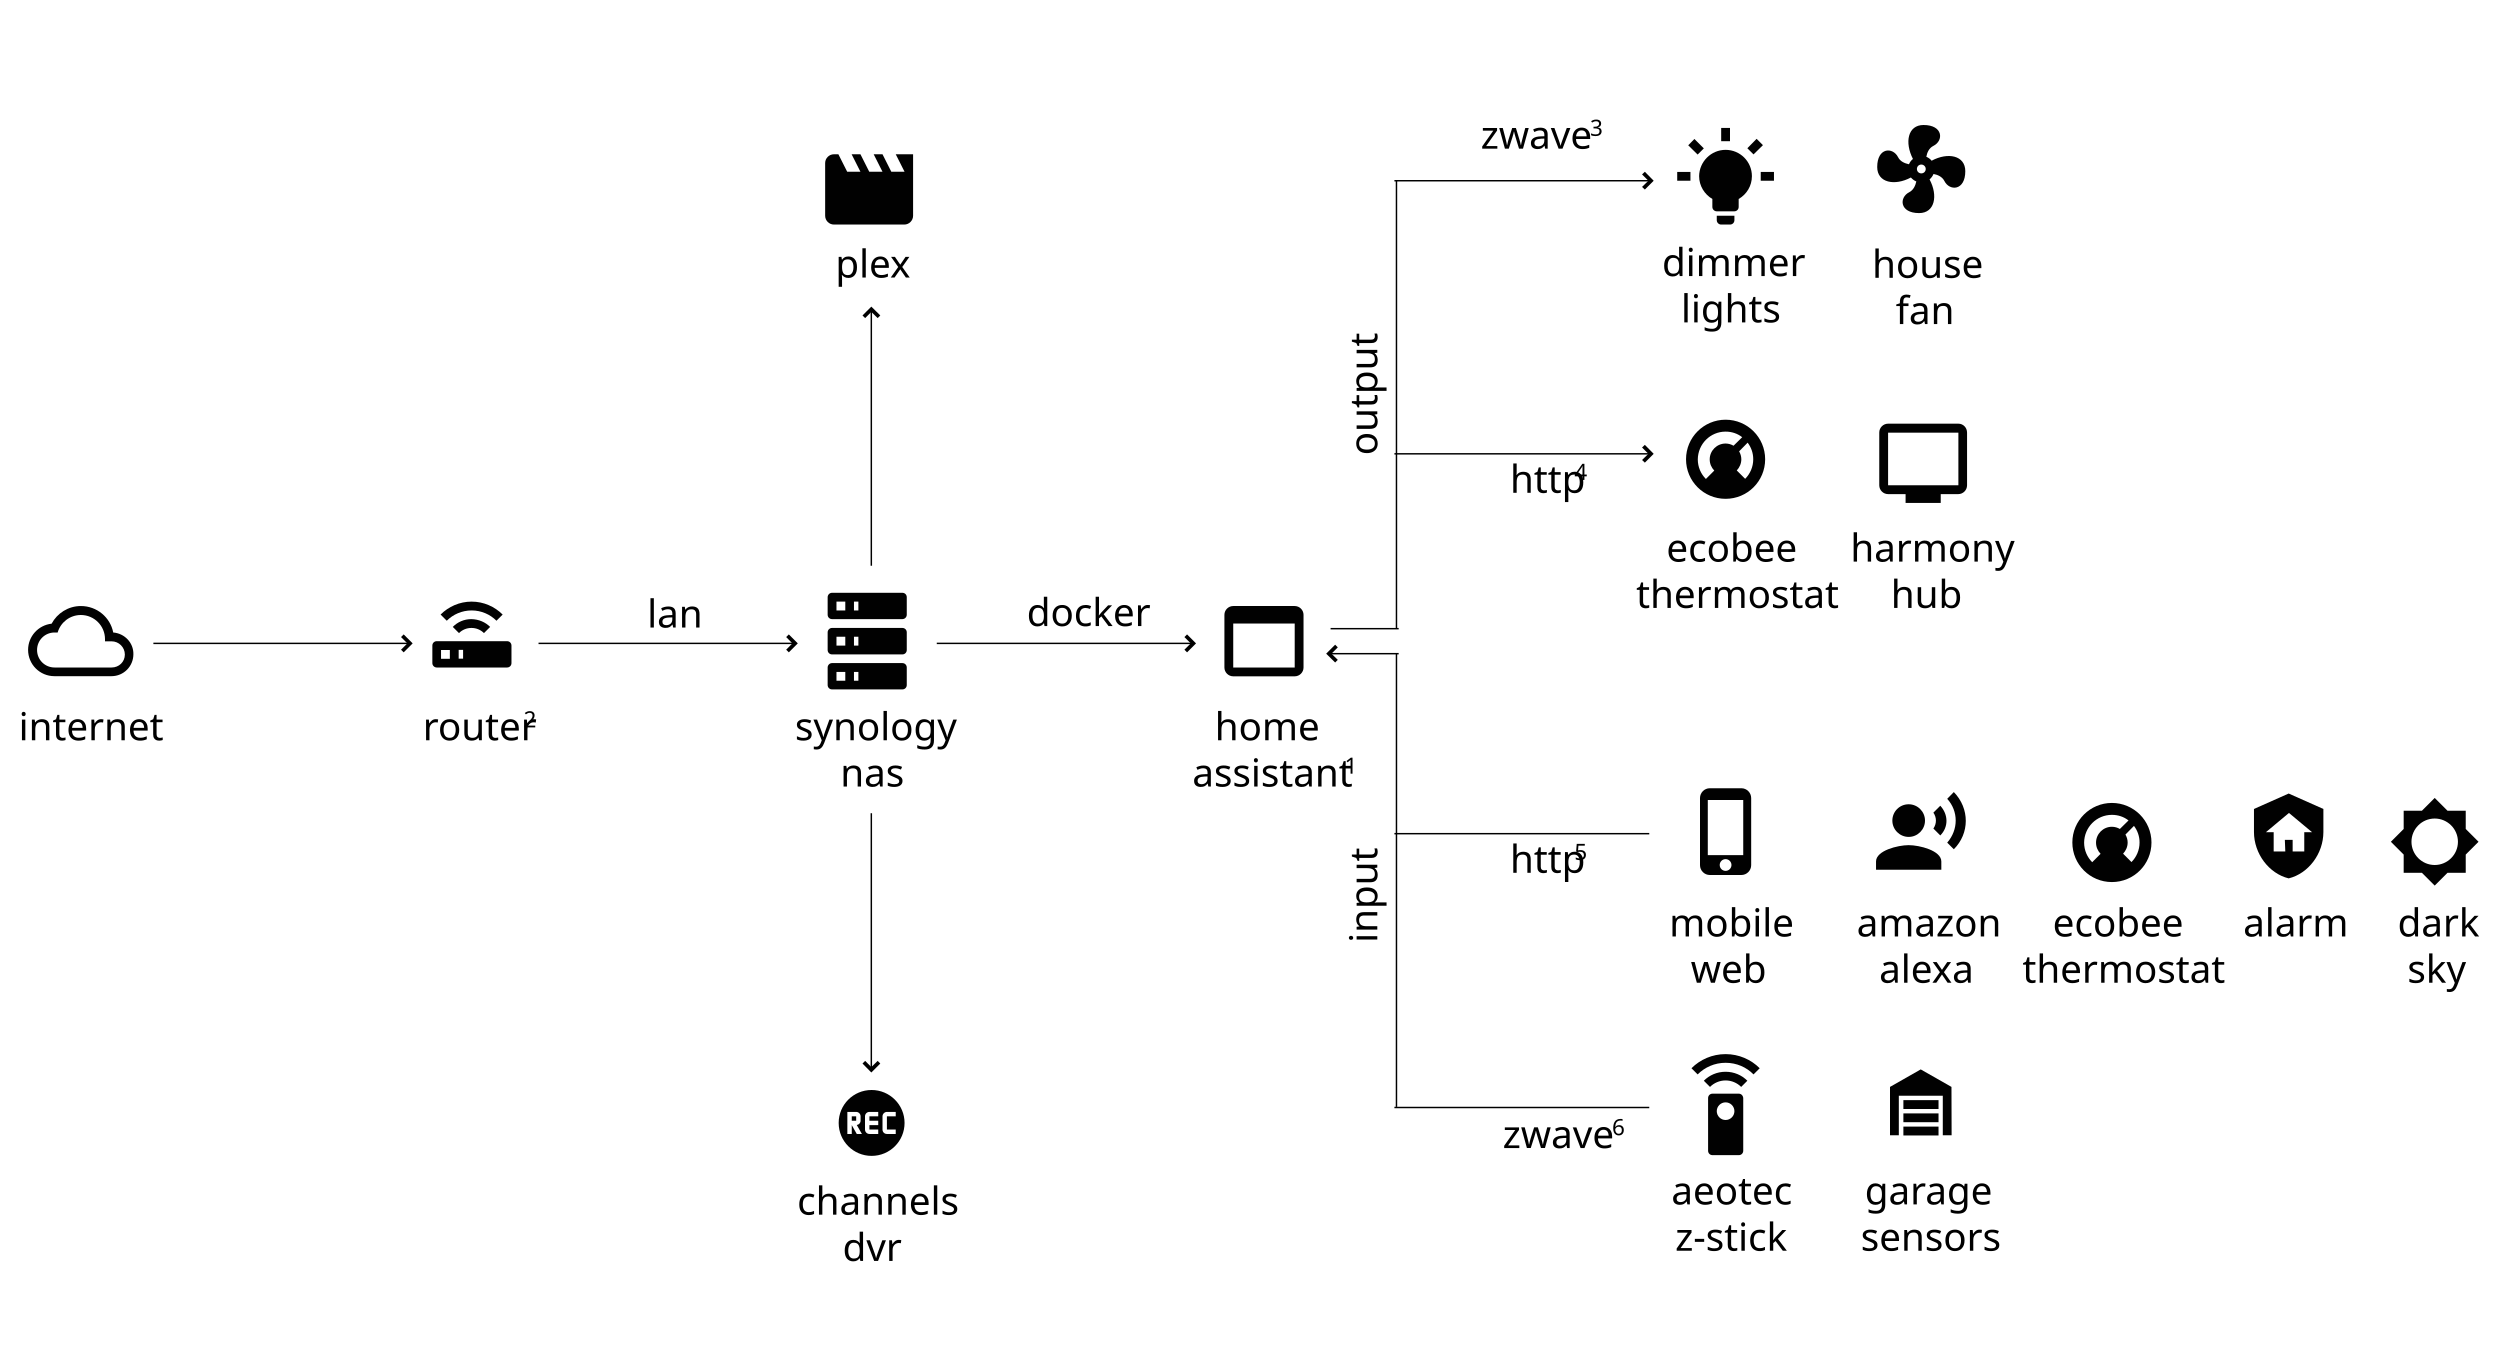
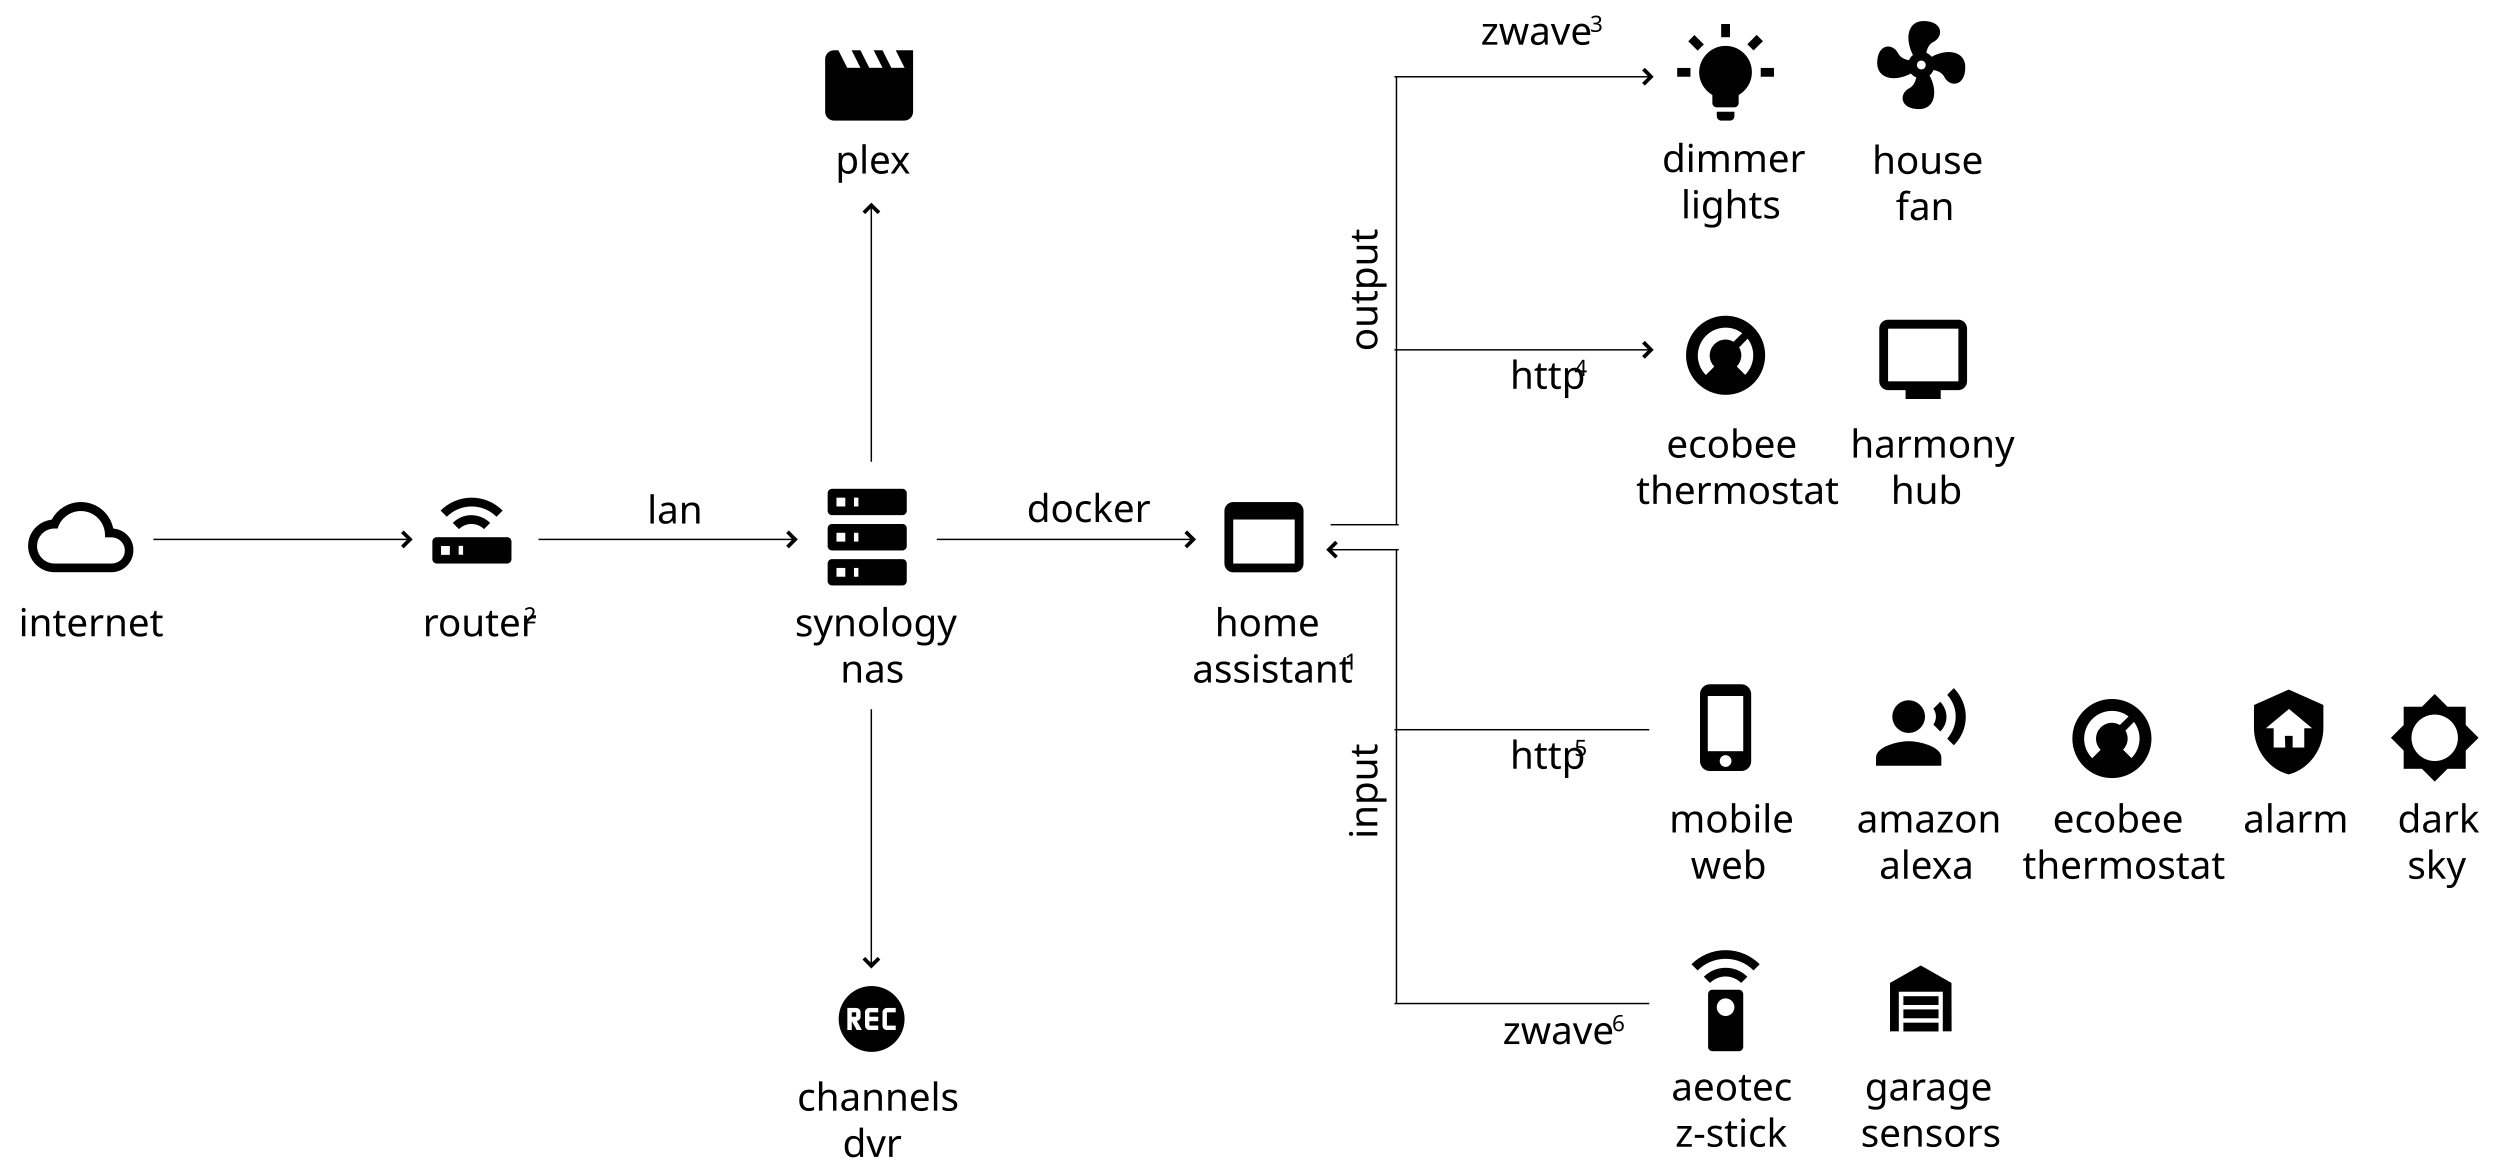
- <svg xmlns="http://www.w3.org/2000/svg" version="1.1" id="Layer_1" x="0px" y="0px" viewBox="0 0 1700 928.8" style="enable-background:new 0 0 1700 928.8;" xml:space="preserve">
+ <svg xmlns="http://www.w3.org/2000/svg" version="1.1" id="Layer_1" x="0px" y="0px" viewBox="0 0 1700 797.7" style="enable-background:new 0 0 1700 797.7;" xml:space="preserve">
  <style type="text/css">
	.st0{fill:#010101;}
	.st1{fill:none;stroke:#000000;}
	.st2{font-family:'ArialMT';}
	.st3{font-size:26.227px;}
+ 	.st4{font-size:15.29px;}
</style>
-   <path class="st0" d="M565.8,403.1h47.8c1.7,0,3,1.3,3,3V418c0,1.6-1.3,3-3,3h-47.8c-1.7,0-3-1.3-3-3v-11.9  C562.8,404.5,564.1,403.1,565.8,403.1 M565.8,427h47.8c1.7,0,3,1.3,3,3v12c0,1.7-1.3,3-3,3h-47.8c-1.7,0-3-1.3-3-3v-12  C562.8,428.4,564.1,427,565.8,427 M565.8,450.9h47.8c1.7,0,3,1.3,3,3v11.9c0,1.7-1.3,3-3,3h-47.8c-1.7,0-3-1.3-3-3v-11.9  C562.8,452.3,564.1,450.9,565.8,450.9 M580.7,415.1h3v-6h-3V415.1 M580.7,439h3v-6h-3V439 M580.7,462.9h3v-6h-3V462.9 M568.8,409.1  v6h6v-6H568.8 M568.8,433v6h6v-6H568.8 M568.8,456.9v6h6v-6H568.8z" />
-   <path class="st0" d="M297,436h47.8c1.7,0,3,1.3,3,3v11.9c0,1.7-1.3,3-3,3H297c-1.6,0-3-1.3-3-3V439C294,437.3,295.3,436,297,436   M311.9,447.9h3v-6h-3V447.9 M299.9,442v6h6v-6H299.9 M341.8,417.9l-4.2,4.2c-4.3-4.3-10.3-7-16.9-7s-12.6,2.7-16.9,7l-4.2-4.2  c5.4-5.4,12.9-8.8,21.1-8.8S336.4,412.5,341.8,417.9 M333.3,426.3l-4.2,4.2c-2.2-2.2-5.2-3.5-8.5-3.5s-6.3,1.3-8.5,3.5l-4.2-4.2  c3.2-3.3,7.7-5.3,12.6-5.3C325.6,421.1,330.1,423.1,333.3,426.3z" />
-   <path class="st0" d="M880.4,412.1c3.3,0,6,2.7,6,6v35.8c0,3.3-2.7,6-6,6h-41.8c-3.3,0-6-2.7-6-6v-35.8c0-3.3,2.7-6,6-6H880.4   M880.4,453.9V424h-41.8v29.9H880.4z" />
+   <path class="st0" d="M565.8,332.4h47.8c1.7,0,3,1.3,3,3v11.9c0,1.6-1.3,3-3,3h-47.8c-1.7,0-3-1.3-3-3v-11.9  C562.8,333.8,564.1,332.4,565.8,332.4 M565.8,356.3h47.8c1.7,0,3,1.3,3,3v12c0,1.7-1.3,3-3,3h-47.8c-1.7,0-3-1.3-3-3v-12  C562.8,357.7,564.1,356.3,565.8,356.3 M565.8,380.2h47.8c1.7,0,3,1.3,3,3v11.9c0,1.7-1.3,3-3,3h-47.8c-1.7,0-3-1.3-3-3v-11.9  C562.8,381.6,564.1,380.2,565.8,380.2 M580.7,344.4h3v-6h-3V344.4 M580.7,368.3h3v-6h-3V368.3 M580.7,392.2h3v-6h-3V392.2   M568.8,338.4v6h6v-6H568.8 M568.8,362.3v6h6v-6H568.8 M568.8,386.2v6h6v-6H568.8z" />
+   <path class="st0" d="M297,365.3h47.8c1.7,0,3,1.3,3,3v11.9c0,1.7-1.3,3-3,3H297c-1.6,0-3-1.3-3-3v-11.9  C294,366.6,295.3,365.3,297,365.3 M311.9,377.2h3v-6h-3V377.2 M299.9,371.3v6h6v-6H299.9 M341.8,347.2l-4.2,4.2  c-4.3-4.3-10.3-7-16.9-7s-12.6,2.7-16.9,7l-4.2-4.2c5.4-5.4,12.9-8.8,21.1-8.8S336.4,341.8,341.8,347.2 M333.3,355.6l-4.2,4.2  c-2.2-2.2-5.2-3.5-8.5-3.5s-6.3,1.3-8.5,3.5l-4.2-4.2c3.2-3.3,7.7-5.3,12.6-5.3C325.6,350.4,330.1,352.4,333.3,355.6z" />
+   <path class="st0" d="M880.4,341.4c3.3,0,6,2.7,6,6v35.8c0,3.3-2.7,6-6,6h-41.8c-3.3,0-6-2.7-6-6v-35.8c0-3.3,2.7-6,6-6H880.4   M880.4,383.2v-29.9h-41.8v29.9H880.4z" />
  <g>
-     <line class="st1" x1="366.2" y1="437.5" x2="539.4" y2="437.5" />
-     <polygon points="536.4,443.6 534.6,441.8 538.8,437.5 534.6,433.2 536.4,431.4 542.5,437.5  " />
+     <line class="st1" x1="366.2" y1="366.8" x2="539.4" y2="366.8" />
+     <polygon points="536.4,372.9 534.6,371.1 538.8,366.8 534.6,362.5 536.4,360.7 542.5,366.8  " />
  </g>
  <g>
-     <line class="st1" x1="637" y1="437.5" x2="810.3" y2="437.5" />
-     <polygon points="807.2,443.6 805.4,441.8 809.7,437.5 805.4,433.2 807.2,431.4 813.3,437.5  " />
+     <line class="st1" x1="637" y1="366.8" x2="810.3" y2="366.8" />
+     <polygon points="807.2,372.9 805.4,371.1 809.7,366.8 805.4,362.5 807.2,360.7 813.3,366.8  " />
  </g>
  <g>
-     <line class="st1" x1="592.5" y1="553" x2="592.5" y2="726.2" />
-     <polygon points="586.5,723.2 588.3,721.4 592.5,725.6 596.8,721.4 598.6,723.2 592.5,729.3  " />
+     <line class="st1" x1="592.5" y1="482.3" x2="592.5" y2="655.5" />
+     <polygon points="586.5,652.5 588.3,650.7 592.5,654.9 596.8,650.7 598.6,652.5 592.5,658.6  " />
  </g>
  <g>
-     <line class="st1" x1="592.5" y1="384.7" x2="592.5" y2="211.5" />
-     <polygon points="598.6,214.5 596.8,216.3 592.5,212.1 588.3,216.3 586.5,214.5 592.5,208.5  " />
+     <line class="st1" x1="592.5" y1="314" x2="592.5" y2="140.8" />
+     <polygon points="598.6,143.8 596.8,145.6 592.5,141.4 588.3,145.6 586.5,143.8 592.5,137.8  " />
  </g>
  <g>
-     <line class="st1" x1="948.2" y1="122.9" x2="1121.5" y2="122.9" />
-     <polygon points="1118.5,128.9 1116.6,127.1 1120.9,122.9 1116.6,118.6 1118.5,116.8 1124.5,122.9  " />
+     <line class="st1" x1="948.2" y1="52.2" x2="1121.5" y2="52.2" />
+     <polygon points="1118.5,58.2 1116.6,56.4 1120.9,52.2 1116.6,47.9 1118.5,46.1 1124.5,52.2  " />
  </g>
  <g>
-     <line class="st1" x1="948.2" y1="308.6" x2="1121.5" y2="308.6" />
-     <polygon points="1118.5,314.6 1116.6,312.8 1120.9,308.6 1116.6,304.3 1118.5,302.5 1124.5,308.6  " />
+     <line class="st1" x1="948.2" y1="237.9" x2="1121.5" y2="237.9" />
+     <polygon points="1118.5,243.9 1116.6,242.1 1120.9,237.9 1116.6,233.6 1118.5,231.8 1124.5,237.9  " />
  </g>
-   <text transform="matrix(1 0 0 1 440.0865 426.7062)" class="st2 st3">lan</text>
+   <text transform="matrix(1 0 0 1 440.0865 355.9804)" class="st2 st3">lan</text>
  <g>
-     <line class="st1" x1="104.3" y1="437.5" x2="277.6" y2="437.5" />
-     <polygon points="274.5,443.6 272.7,441.8 277,437.5 272.7,433.2 274.5,431.4 280.6,437.5  " />
+     <line class="st1" x1="104.3" y1="366.8" x2="277.6" y2="366.8" />
+     <polygon points="274.5,372.9 272.7,371.1 277,366.8 272.7,362.5 274.5,360.7 280.6,366.8  " />
  </g>
-   <text transform="matrix(1 0 0 1 540.5406 503.3761)" class="st2 st3">synology</text>
-   <text transform="matrix(1 0 0 1 571.3971 534.8488)" class="st2 st3">nas</text>
-   <text transform="matrix(1 0 0 1 826.0455 503.3761)" class="st2 st3">home</text>
-   <text transform="matrix(1 0 0 1 810.7809 534.8488)" class="st2 st3">assistant</text>
-   <text transform="matrix(0.583 0 0 0.583 914.2794 526.1154)" class="st2 st3">1</text>
-   <path class="st0" d="M1306.5,111.9c-1.7,0-3,1.3-3,3s1.3,3,3,3s3-1.3,3-3S1308.1,111.9,1306.5,111.9 M1308,85  c13.4,0,13.8,10.7,6.7,14.2c-3,1.5-4.3,4.6-4.8,7.4c1.4,0.6,2.7,1.5,3.6,2.7c11.1-6,22.9-3.6,22.9,7.1c0,13.4-10.7,13.7-14.2,6.7  c-1.5-3-4.7-4.3-7.4-4.8c-0.6,1.4-1.5,2.7-2.7,3.7c5.9,11,3.6,22.9-7.1,22.9c-13.4,0-13.7-10.7-6.7-14.2c2.9-1.5,4.2-4.6,4.8-7.3  c-1.5-0.6-2.7-1.6-3.7-2.7c-11,5.9-22.9,3.6-22.9-7.1c0-13.4,10.6-13.8,14.2-6.7c1.5,3,4.6,4.2,7.4,4.8c0.6-1.4,1.5-2.7,2.7-3.6  C1295,96.8,1297.3,85,1308,85z" />
-   <path class="st0" d="M1297.9,546.9c6.1,0,11.1,5,11.1,11.1s-5,11.1-11.1,11.1s-11.1-5-11.1-11.1S1291.7,546.9,1297.9,546.9   M1297.9,574.7c7.4,0,22.2,3.7,22.2,11.1v5.6h-44.4v-5.6C1275.7,578.4,1290.5,574.7,1297.9,574.7 M1319.4,547.9  c5.6,6.1,5.6,14.6,0,20.2l-4.7-4.7c2.3-3.3,2.3-7.5,0-10.8L1319.4,547.9 M1328.6,538.6c10.9,11.2,10.8,28.1,0,38.9l-4.5-4.5  c7.7-8.8,7.7-21.4,0-29.8L1328.6,538.6z" />
-   <path class="st0" d="M1327.1,772h-6v-26.9h-29.9V772h-6v-32.9l20.9-11.9l20.9,11.9L1327.1,772 M1294.3,748.1h23.9v6h-23.9V748.1   M1294.3,757.1h23.9v6h-23.9V757.1 M1318.2,766.1v6h-23.9v-6H1318.2z" />
-   <text transform="matrix(1 0 0 1 1268.064 819.005)" class="st2 st3">garage</text>
-   <text transform="matrix(1 0 0 1 1265.31 850.4777)" class="st2 st3">sensors</text>
-   <text transform="matrix(1 0 0 1 1273.028 188.9117)" class="st2 st3">house</text>
-   <text transform="matrix(1 0 0 1 1289.065 220.3873)" class="st2 st3">fan</text>
-   <text transform="matrix(1 0 0 1 1262.554 636.796)" class="st2 st3">amazon</text>
-   <text transform="matrix(1 0 0 1 1277.841 668.2706)" class="st2 st3">alexa</text>
-   <text transform="matrix(1 0 0 1 287.4967 503.3761)" class="st2 st3">router</text>
-   <text transform="matrix(0.583 0 0 0.583 356.0089 494.6427)" class="st2 st3">2</text>
-   <text transform="matrix(1 0 0 1 12.6881 503.3761)" class="st2 st3">internet</text>
-   <text transform="matrix(1 0 0 1 1006.882 101.1129)" class="st2 st3">zwave</text>
-   <text transform="matrix(0.583 0 0 0.583 1081.222 92.3795)" class="st2 st3">3</text>
-   <text transform="matrix(1 0 0 1 698.2213 425.7101)" class="st2 st3">docker</text>
-   <text transform="matrix(1 0 0 1 568.0631 188.736)" class="st2 st3">plex</text>
-   <text transform="matrix(1 0 0 1 542.0778 825.9816)" class="st2 st3">channels</text>
-   <text transform="matrix(1 0 0 1 572.9733 857.4523)" class="st2 st3">dvr</text>
-   <text transform="matrix(-4.371139e-08 -1 1 -4.371139e-08 936.5615 309.5582)" class="st2 st3">output</text>
-   <text transform="matrix(1 0 0 1 1026.799 335.1041)" class="st2 st3">http</text>
-   <text transform="matrix(0.583 0 0 0.583 1070.545 326.3707)" class="st2 st3">4</text>
+   <text transform="matrix(1 0 0 1 540.5406 432.6503)" class="st2 st3">synology</text>
+   <text transform="matrix(1 0 0 1 571.3971 464.123)" class="st2 st3">nas</text>
+   <text transform="matrix(1 0 0 1 826.0455 432.6503)" class="st2 st3">home</text>
+   <text transform="matrix(1 0 0 1 810.7809 464.123)" class="st2 st3">assistant</text>
+   <text transform="matrix(1 0 0 1 914.2793 455.3894)" class="st2 st4">1</text>
+   <path class="st0" d="M1306.5,41.2c-1.7,0-3,1.3-3,3s1.3,3,3,3s3-1.3,3-3S1308.1,41.2,1306.5,41.2 M1308,14.3  c13.4,0,13.8,10.7,6.7,14.2c-3,1.5-4.3,4.6-4.8,7.4c1.4,0.6,2.7,1.5,3.6,2.7c11.1-6,22.9-3.6,22.9,7.1c0,13.4-10.7,13.7-14.2,6.7  c-1.5-3-4.7-4.3-7.4-4.8c-0.6,1.4-1.5,2.7-2.7,3.7c5.9,11,3.6,22.9-7.1,22.9c-13.4,0-13.7-10.7-6.7-14.2c2.9-1.5,4.2-4.6,4.8-7.3  c-1.5-0.6-2.7-1.6-3.7-2.7c-11,5.9-22.9,3.6-22.9-7.1c0-13.4,10.6-13.8,14.2-6.7c1.5,3,4.6,4.2,7.4,4.8c0.6-1.4,1.5-2.7,2.7-3.6  C1295,26.1,1297.3,14.3,1308,14.3z" />
+   <path class="st0" d="M1297.9,476.2c6.1,0,11.1,5,11.1,11.1s-5,11.1-11.1,11.1s-11.1-5-11.1-11.1S1291.7,476.2,1297.9,476.2   M1297.9,504c7.4,0,22.2,3.7,22.2,11.1v5.6h-44.4v-5.6C1275.7,507.7,1290.5,504,1297.9,504 M1319.4,477.2c5.6,6.1,5.6,14.6,0,20.2  l-4.7-4.7c2.3-3.3,2.3-7.5,0-10.8L1319.4,477.2 M1328.6,467.9c10.9,11.2,10.8,28.1,0,38.9l-4.5-4.5c7.7-8.8,7.7-21.4,0-29.8  L1328.6,467.9z" />
+   <path class="st0" d="M1327.1,701.3h-6v-26.9h-29.9v26.9h-6v-32.9l20.9-11.9l20.9,11.9L1327.1,701.3 M1294.3,677.4h23.9v6h-23.9  V677.4 M1294.3,686.4h23.9v6h-23.9V686.4 M1318.2,695.4v6h-23.9v-6H1318.2z" />
+   <text transform="matrix(1 0 0 1 1268.064 748.2792)" class="st2 st3">garage</text>
+   <text transform="matrix(1 0 0 1 1265.31 779.7519)" class="st2 st3">sensors</text>
+   <text transform="matrix(1 0 0 1 1273.028 118.1859)" class="st2 st3">house</text>
+   <text transform="matrix(1 0 0 1 1289.065 149.6615)" class="st2 st3">fan</text>
+   <text transform="matrix(1 0 0 1 1262.554 566.0702)" class="st2 st3">amazon</text>
+   <text transform="matrix(1 0 0 1 1277.841 597.5448)" class="st2 st3">alexa</text>
+   <text transform="matrix(1 0 0 1 287.4967 432.6503)" class="st2 st3">router</text>
+   <text transform="matrix(1 0 0 1 356.0088 423.9168)" class="st2 st4">2</text>
+   <text transform="matrix(1 0 0 1 12.6881 432.6503)" class="st2 st3">internet</text>
+   <text transform="matrix(1 0 0 1 1006.882 30.3871)" class="st2 st3">zwave</text>
+   <text transform="matrix(1 0 0 1 1081.222 21.6541)" class="st2 st4">3</text>
+   <text transform="matrix(1 0 0 1 698.2213 354.9843)" class="st2 st3">docker</text>
+   <text transform="matrix(1 0 0 1 568.0631 118.0102)" class="st2 st3">plex</text>
+   <text transform="matrix(1 0 0 1 542.0778 755.2558)" class="st2 st3">channels</text>
+   <text transform="matrix(1 0 0 1 572.9733 786.7264)" class="st2 st3">dvr</text>
+   <text transform="matrix(-4.371139e-08 -1 1 -4.371139e-08 936.5615 238.8324)" class="st2 st3">output</text>
+   <text transform="matrix(1 0 0 1 1026.799 264.3783)" class="st2 st3">http</text>
+   <text transform="matrix(1 0 0 1 1070.545 255.6453)" class="st2 st4">4</text>
  <g>
-     <line class="st1" x1="948.2" y1="566.9" x2="1121.5" y2="566.9" />
+     <line class="st1" x1="948.2" y1="496.2" x2="1121.5" y2="496.2" />
  </g>
-   <text transform="matrix(1 0 0 1 1026.799 593.4855)" class="st2 st3">http</text>
-   <text transform="matrix(0.583 0 0 0.583 1070.545 584.7521)" class="st2 st3">5</text>
-   <path class="st0" d="M75.9,453.9H37.1c-6.6,0-11.9-5.3-11.9-11.9s5.3-11.9,11.9-11.9h2.1c2-6.9,8.3-11.9,15.8-11.9  c9.1,0,16.4,7.4,16.4,16.4v1.5h4.5c4.9,0,9,4,9,9S80.9,453.9,75.9,453.9 M77,430.1c-2-10.3-11.1-18-22-18c-8.6,0-16.1,4.9-19.9,12  c-9,1-16,8.6-16,17.8c0,9.9,8,17.9,17.9,17.9h38.8c8.3,0,14.9-6.7,14.9-14.9C90.9,437.1,84.7,430.7,77,430.1z" />
-   <line class="st1" x1="904.8" y1="427.5" x2="951.1" y2="427.5" />
+   <text transform="matrix(1 0 0 1 1026.799 522.7596)" class="st2 st3">http</text>
+   <text transform="matrix(1 0 0 1 1070.545 514.0261)" class="st2 st4">5</text>
+   <path class="st0" d="M75.9,383.2H37.1c-6.6,0-11.9-5.3-11.9-11.9s5.3-11.9,11.9-11.9h2.1c2-6.9,8.3-11.9,15.8-11.9  c9.1,0,16.4,7.4,16.4,16.4v1.5h4.5c4.9,0,9,4,9,9S80.9,383.2,75.9,383.2 M77,359.4c-2-10.3-11.1-18-22-18c-8.6,0-16.1,4.9-19.9,12  c-9,1-16,8.6-16,17.8c0,9.9,8,17.9,17.9,17.9h38.8c8.3,0,14.9-6.7,14.9-14.9C90.9,366.4,84.7,360,77,359.4z" />
+   <line class="st1" x1="904.8" y1="356.8" x2="951.1" y2="356.8" />
  <g>
-     <line class="st1" x1="904.8" y1="444.5" x2="951.1" y2="444.5" />
-     <polygon points="907.9,438.4 909.7,440.2 905.4,444.5 909.7,448.7 907.9,450.5 901.8,444.5  " />
+     <line class="st1" x1="904.8" y1="373.8" x2="951.1" y2="373.8" />
+     <polygon points="907.9,367.7 909.7,369.5 905.4,373.8 909.7,378 907.9,379.8 901.8,373.8  " />
  </g>
-   <line class="st1" x1="949.6" y1="427.5" x2="949.6" y2="122.4" />
-   <line class="st1" x1="948.2" y1="753.1" x2="1121.5" y2="753.1" />
-   <text transform="matrix(1 0 0 1 1021.818 780.671)" class="st2 st3">zwave</text>
-   <text transform="matrix(0.583 0 0 0.583 1096.157 771.9376)" class="st2 st3">6</text>
-   <text transform="matrix(-4.371139e-08 -1 1 -4.371139e-08 936.5615 641.1256)" class="st2 st3">input</text>
-   <line class="st1" x1="949.6" y1="752.7" x2="949.6" y2="444.5" />
-   <path class="st0" d="M1173.4,101.9c9.9,0,17.9,8,17.9,17.9c0,6.6-3.6,12.4-9,15.5v5.4c0,1.7-1.3,3-3,3h-11.9c-1.6,0-3-1.3-3-3v-5.4  c-5.3-3.1-9-8.9-9-15.5C1155.5,110,1163.5,101.9,1173.4,101.9 M1179.4,146.7v3c0,1.7-1.3,3-3,3h-6c-1.6,0-3-1.3-3-3v-3H1179.4   M1197.3,116.9h9v6h-9V116.9 M1140.5,116.9h9v6h-9V116.9 M1176.4,87v9h-6v-9H1176.4 M1152.2,94.5l6.4,6.4l-4.2,4.2l-6.4-6.3  L1152.2,94.5 M1188.2,100.8l6.3-6.4l4.3,4.3l-6.4,6.3L1188.2,100.8z" />
-   <path class="st0" d="M1186.7,325.6l-5.7-5.7c1.9-2,3.1-4.7,3.1-7.6c0-2-0.6-3.8-1.5-5.4l5.8-5.9c2.4,3.2,3.8,7,3.8,11.3  C1192.2,317.5,1190.1,322.2,1186.7,325.6 M1173.4,293.5c4.2,0,8.1,1.3,11.3,3.8l-5.9,5.8c-1.5-0.9-3.4-1.5-5.4-1.5  c-5.9,0-10.8,4.8-10.8,10.8c0,3,1.2,5.6,3.1,7.6l-5.7,5.7c-3.4-3.4-5.5-8.1-5.5-13.3C1154.6,301.9,1163,293.5,1173.4,293.5   M1173.4,285.4c-14.8,0-26.9,12-26.9,26.9s12,26.9,26.9,26.9s26.9-12,26.9-26.9S1188.2,285.4,1173.4,285.4z" />
-   <path class="st0" d="M1185.4,581.5h-24.1V544h24.1 M1173.4,592.2c-2.2,0-4-1.8-4-4s1.8-4,4-4s4,1.8,4,4S1175.6,592.2,1173.4,592.2   M1184.1,536h-21.4c-3.7,0-6.7,3-6.7,6.7v45.6c0,3.7,3,6.7,6.7,6.7h21.4c3.7,0,6.7-3,6.7-6.7v-45.6  C1190.8,539,1187.8,536,1184.1,536z" />
-   <text transform="matrix(1 0 0 1 1130.189 187.7389)" class="st2 st3">dimmer</text>
-   <text transform="matrix(1 0 0 1 1143.079 219.2135)" class="st2 st3">lights</text>
-   <text transform="matrix(1 0 0 1 1133.138 381.899)" class="st2 st3">ecobee</text>
-   <text transform="matrix(1 0 0 1 1112.579 413.3746)" class="st2 st3">thermostat</text>
-   <text transform="matrix(1 0 0 1 1135.058 636.796)" class="st2 st3">mobile</text>
-   <text transform="matrix(1 0 0 1 1149.704 668.2706)" class="st2 st3">web</text>
-   <text transform="matrix(1 0 0 1 1136.51 819.007)" class="st2 st3">aeotec</text>
-   <text transform="matrix(1 0 0 1 1139.122 850.4835)" class="st2 st3">z-stick</text>
-   <path class="st0" d="M1173.4,716.8c-9.1,0-17.3,3.7-23.2,9.6l4.2,4.2c4.9-4.9,11.6-7.9,19-7.9c7.5,0,14.2,3,19,7.9l4.2-4.2  C1190.7,720.5,1182.5,716.8,1173.4,716.8 M1158.6,734.9l4.2,4.2c2.7-2.7,6.5-4.4,10.6-4.4s7.9,1.7,10.6,4.4l4.2-4.2  c-3.8-3.8-9-6.1-14.8-6.1S1162.4,731.1,1158.6,734.9 M1173.4,761.6c-3.3,0-6-2.7-6-6s2.7-6,6-6s6,2.7,6,6S1176.7,761.6,1173.4,761.6   M1182.4,743.7h-17.9c-1.7,0-3,1.3-3,3v35.8c0,1.7,1.3,3,3,3h17.9c1.7,0,3-1.3,3-3v-35.8C1185.3,745,1184,743.7,1182.4,743.7z" />
-   <path class="st0" d="M1449.4,586.2l-5.7-5.7c1.9-2,3.1-4.7,3.1-7.6c0-2-0.6-3.8-1.5-5.4l5.8-5.9c2.4,3.2,3.8,7,3.8,11.3  C1454.9,578.1,1452.8,582.8,1449.4,586.2 M1436.1,554.1c4.2,0,8.1,1.3,11.3,3.8l-5.9,5.8c-1.5-0.9-3.4-1.5-5.4-1.5  c-5.9,0-10.8,4.8-10.8,10.8c0,3,1.2,5.6,3.1,7.6l-5.7,5.7c-3.4-3.4-5.5-8.1-5.5-13.3C1417.3,562.5,1425.7,554.1,1436.1,554.1   M1436.1,546c-14.8,0-26.9,12-26.9,26.9s12,26.9,26.9,26.9s26.9-12,26.9-26.9S1450.9,546,1436.1,546z" />
-   <text transform="matrix(1 0 0 1 1395.832 636.796)" class="st2 st3">ecobee</text>
-   <text transform="matrix(1 0 0 1 1375.266 668.2667)" class="st2 st3">thermostat</text>
-   <path class="st0" d="M1331.7,330h-47.8v-35.8h47.8 M1331.7,288.1h-47.8c-3.3,0-6,2.7-6,6V330c0,3.3,2.7,6,6,6h11.9v6h23.9v-6h11.9  c3.3,0,6-2.7,6-6v-35.8C1337.6,290.8,1335,288.1,1331.7,288.1z" />
-   <text transform="matrix(1 0 0 1 1258.247 381.899)" class="st2 st3">harmony</text>
-   <text transform="matrix(1 0 0 1 1285.762 413.3746)" class="st2 st3">hub</text>
-   <text transform="matrix(1 0 0 1 1525.384 636.796)" class="st2 st3">alarm</text>
-   <path class="st0" d="M1553.7,571.1h5.3v7.9h7.9v-13.1h5.3l-15.7-13.1l-15.7,13.1h5.3V579h7.9L1553.7,571.1 M1556.3,539.6l23.6,10.5  v15.7c0,14.6-10.1,28.2-23.6,31.5c-13.5-3.3-23.6-16.9-23.6-31.5v-15.7L1556.3,539.6z" />
-   <text transform="matrix(1 0 0 1 1630.369 636.796)" class="st2 st3">dark</text>
-   <text transform="matrix(1 0 0 1 1637.006 668.2706)" class="st2 st3">sky</text>
-   <path class="st0" d="M1655.6,588.2c-8.7,0-15.8-7.1-15.8-15.8s7.1-15.8,15.8-15.8c8.7,0,15.8,7.1,15.8,15.8  S1664.3,588.2,1655.6,588.2 M1676.7,581.1l8.7-8.7l-8.7-8.7v-12.4h-12.4l-8.7-8.7l-8.7,8.7h-12.4v12.4l-8.7,8.7l8.7,8.7v12.4h12.4  l8.7,8.7l8.7-8.7h12.4V581.1z" />
-   <path class="st0" d="M609.1,104.9l6,11.9h-9l-6-11.9h-6l6,11.9h-9l-6-11.9h-6l6,11.9h-9l-6-11.9h-3c-3.3,0-6,2.7-6,6v35.8  c0,3.3,2.7,6,6,6h47.8c3.3,0,6-2.7,6-6v-41.8C620.9,104.9,609.1,104.9,609.1,104.9z" />
-   <path class="st0" d="M592.7,741.2c-12.4,0-22.4,10-22.4,22.4s10,22.4,22.4,22.4s22.4-10,22.4-22.4  C615.1,751.2,605,741.2,592.7,741.2 M576.2,756.1h6c1.6,0,3,1.3,3,3v3c0,1.5-1.1,2.7-2.6,2.9l3.5,6.1h-3.5l-3.4-6v6h-3 M591.2,756.1  h6v3h-6v3h6v3h-6v3h6v3h-6c-1.6,0-3-1.3-3-3v-9C588.2,757.5,589.5,756.1,591.2,756.1 M603.1,756.1h6v3h-6v9h6v3h-6c-1.7,0-3-1.3-3-3  v-9C600.1,757.5,601.5,756.1,603.1,756.1 M579.2,759.1v3h3v-3" />
+   <line class="st1" x1="949.6" y1="356.8" x2="949.6" y2="51.7" />
+   <line class="st1" x1="948.2" y1="682.4" x2="1121.5" y2="682.4" />
+   <text transform="matrix(1 0 0 1 1021.818 709.9452)" class="st2 st3">zwave</text>
+   <text transform="matrix(1 0 0 1 1096.157 701.2117)" class="st2 st4">6</text>
+   <text transform="matrix(-4.371139e-08 -1 1 -4.371139e-08 936.5615 570.3998)" class="st2 st3">input</text>
+   <line class="st1" x1="949.6" y1="682" x2="949.6" y2="373.8" />
+   <path class="st0" d="M1173.4,31.2c9.9,0,17.9,8,17.9,17.9c0,6.6-3.6,12.4-9,15.5V70c0,1.7-1.3,3-3,3h-11.9c-1.6,0-3-1.3-3-3v-5.4  c-5.3-3.1-9-8.9-9-15.5C1155.5,39.3,1163.5,31.2,1173.4,31.2 M1179.4,76v3c0,1.7-1.3,3-3,3h-6c-1.6,0-3-1.3-3-3v-3H1179.4   M1197.3,46.2h9v6h-9V46.2 M1140.5,46.2h9v6h-9V46.2 M1176.4,16.3v9h-6v-9H1176.4 M1152.2,23.8l6.4,6.4l-4.2,4.2l-6.4-6.3  L1152.2,23.8 M1188.2,30.1l6.3-6.4l4.3,4.3l-6.4,6.3L1188.2,30.1z" />
+   <path class="st0" d="M1186.7,254.9l-5.7-5.7c1.9-2,3.1-4.7,3.1-7.6c0-2-0.6-3.8-1.5-5.4l5.8-5.9c2.4,3.2,3.8,7,3.8,11.3  C1192.2,246.8,1190.1,251.5,1186.7,254.9 M1173.4,222.8c4.2,0,8.1,1.3,11.3,3.8l-5.9,5.8c-1.5-0.9-3.4-1.5-5.4-1.5  c-5.9,0-10.8,4.8-10.8,10.8c0,3,1.2,5.6,3.1,7.6l-5.7,5.7c-3.4-3.4-5.5-8.1-5.5-13.3C1154.6,231.2,1163,222.8,1173.4,222.8   M1173.4,214.7c-14.8,0-26.9,12-26.9,26.9s12,26.9,26.9,26.9s26.9-12,26.9-26.9S1188.2,214.7,1173.4,214.7z" />
+   <path class="st0" d="M1185.4,510.8h-24.1v-37.5h24.1 M1173.4,521.5c-2.2,0-4-1.8-4-4s1.8-4,4-4s4,1.8,4,4S1175.6,521.5,1173.4,521.5   M1184.1,465.3h-21.4c-3.7,0-6.7,3-6.7,6.7v45.6c0,3.7,3,6.7,6.7,6.7h21.4c3.7,0,6.7-3,6.7-6.7V472  C1190.8,468.3,1187.8,465.3,1184.1,465.3z" />
+   <text transform="matrix(1 0 0 1 1130.189 117.0131)" class="st2 st3">dimmer</text>
+   <text transform="matrix(1 0 0 1 1143.079 148.4877)" class="st2 st3">lights</text>
+   <text transform="matrix(1 0 0 1 1133.138 311.1732)" class="st2 st3">ecobee</text>
+   <text transform="matrix(1 0 0 1 1112.579 342.6488)" class="st2 st3">thermostat</text>
+   <text transform="matrix(1 0 0 1 1135.058 566.0702)" class="st2 st3">mobile</text>
+   <text transform="matrix(1 0 0 1 1149.704 597.5448)" class="st2 st3">web</text>
+   <text transform="matrix(1 0 0 1 1136.51 748.2812)" class="st2 st3">aeotec</text>
+   <text transform="matrix(1 0 0 1 1139.122 779.7577)" class="st2 st3">z-stick</text>
+   <path class="st0" d="M1173.4,646.1c-9.1,0-17.3,3.7-23.2,9.6l4.2,4.2c4.9-4.9,11.6-7.9,19-7.9c7.5,0,14.2,3,19,7.9l4.2-4.2  C1190.7,649.8,1182.5,646.1,1173.4,646.1 M1158.6,664.2l4.2,4.2c2.7-2.7,6.5-4.4,10.6-4.4s7.9,1.7,10.6,4.4l4.2-4.2  c-3.8-3.8-9-6.1-14.8-6.1S1162.4,660.4,1158.6,664.2 M1173.4,690.9c-3.3,0-6-2.7-6-6s2.7-6,6-6s6,2.7,6,6S1176.7,690.9,1173.4,690.9   M1182.4,673h-17.9c-1.7,0-3,1.3-3,3v35.8c0,1.7,1.3,3,3,3h17.9c1.7,0,3-1.3,3-3V676C1185.3,674.3,1184,673,1182.4,673z" />
+   <path class="st0" d="M1449.4,515.5l-5.7-5.7c1.9-2,3.1-4.7,3.1-7.6c0-2-0.6-3.8-1.5-5.4l5.8-5.9c2.4,3.2,3.8,7,3.8,11.3  C1454.9,507.4,1452.8,512.1,1449.4,515.5 M1436.1,483.4c4.2,0,8.1,1.3,11.3,3.8l-5.9,5.8c-1.5-0.9-3.4-1.5-5.4-1.5  c-5.9,0-10.8,4.8-10.8,10.8c0,3,1.2,5.6,3.1,7.6l-5.7,5.7c-3.4-3.4-5.5-8.1-5.5-13.3C1417.3,491.8,1425.7,483.4,1436.1,483.4   M1436.1,475.3c-14.8,0-26.9,12-26.9,26.9c0,14.9,12,26.9,26.9,26.9s26.9-12,26.9-26.9C1463,487.3,1450.9,475.3,1436.1,475.3z" />
+   <text transform="matrix(1 0 0 1 1395.832 566.0702)" class="st2 st3">ecobee</text>
+   <text transform="matrix(1 0 0 1 1375.266 597.5409)" class="st2 st3">thermostat</text>
+   <path class="st0" d="M1331.7,259.3h-47.8v-35.8h47.8 M1331.7,217.4h-47.8c-3.3,0-6,2.7-6,6v35.9c0,3.3,2.7,6,6,6h11.9v6h23.9v-6  h11.9c3.3,0,6-2.7,6-6v-35.8C1337.6,220.1,1335,217.4,1331.7,217.4z" />
+   <text transform="matrix(1 0 0 1 1258.247 311.1732)" class="st2 st3">harmony</text>
+   <text transform="matrix(1 0 0 1 1285.762 342.6488)" class="st2 st3">hub</text>
+   <text transform="matrix(1 0 0 1 1525.384 566.0702)" class="st2 st3">alarm</text>
+   <path class="st0" d="M1553.7,500.4h5.3v7.9h7.9v-13.1h5.3l-15.7-13.1l-15.7,13.1h5.3v13.1h7.9L1553.7,500.4 M1556.3,468.9l23.6,10.5  v15.7c0,14.6-10.1,28.2-23.6,31.5c-13.5-3.3-23.6-16.9-23.6-31.5v-15.7L1556.3,468.9z" />
+   <text transform="matrix(1 0 0 1 1630.369 566.0702)" class="st2 st3">dark</text>
+   <text transform="matrix(1 0 0 1 1637.006 597.5448)" class="st2 st3">sky</text>
+   <path class="st0" d="M1655.6,517.5c-8.7,0-15.8-7.1-15.8-15.8s7.1-15.8,15.8-15.8c8.7,0,15.8,7.1,15.8,15.8  S1664.3,517.5,1655.6,517.5 M1676.7,510.4l8.7-8.7l-8.7-8.7v-12.4h-12.4l-8.7-8.7l-8.7,8.7h-12.4V493l-8.7,8.7l8.7,8.7v12.4h12.4  l8.7,8.7l8.7-8.7h12.4V510.4z" />
+   <path class="st0" d="M609.1,34.2l6,11.9h-9l-6-11.9h-6l6,11.9h-9l-6-11.9h-6l6,11.9h-9l-6-11.9h-3c-3.3,0-6,2.7-6,6V76  c0,3.3,2.7,6,6,6h47.8c3.3,0,6-2.7,6-6V34.2C620.9,34.2,609.1,34.2,609.1,34.2z" />
+   <path class="st0" d="M592.7,670.5c-12.4,0-22.4,10-22.4,22.4s10,22.4,22.4,22.4s22.4-10,22.4-22.4  C615.1,680.5,605,670.5,592.7,670.5 M576.2,685.4h6c1.6,0,3,1.3,3,3v3c0,1.5-1.1,2.7-2.6,2.9l3.5,6.1h-3.5l-3.4-6v6h-3 M591.2,685.4  h6v3h-6v3h6v3h-6v3h6v3h-6c-1.6,0-3-1.3-3-3v-9C588.2,686.8,589.5,685.4,591.2,685.4 M603.1,685.4h6v3h-6v9h6v3h-6c-1.7,0-3-1.3-3-3  v-9C600.1,686.8,601.5,685.4,603.1,685.4 M579.2,688.4v3h3v-3" />
</svg>
